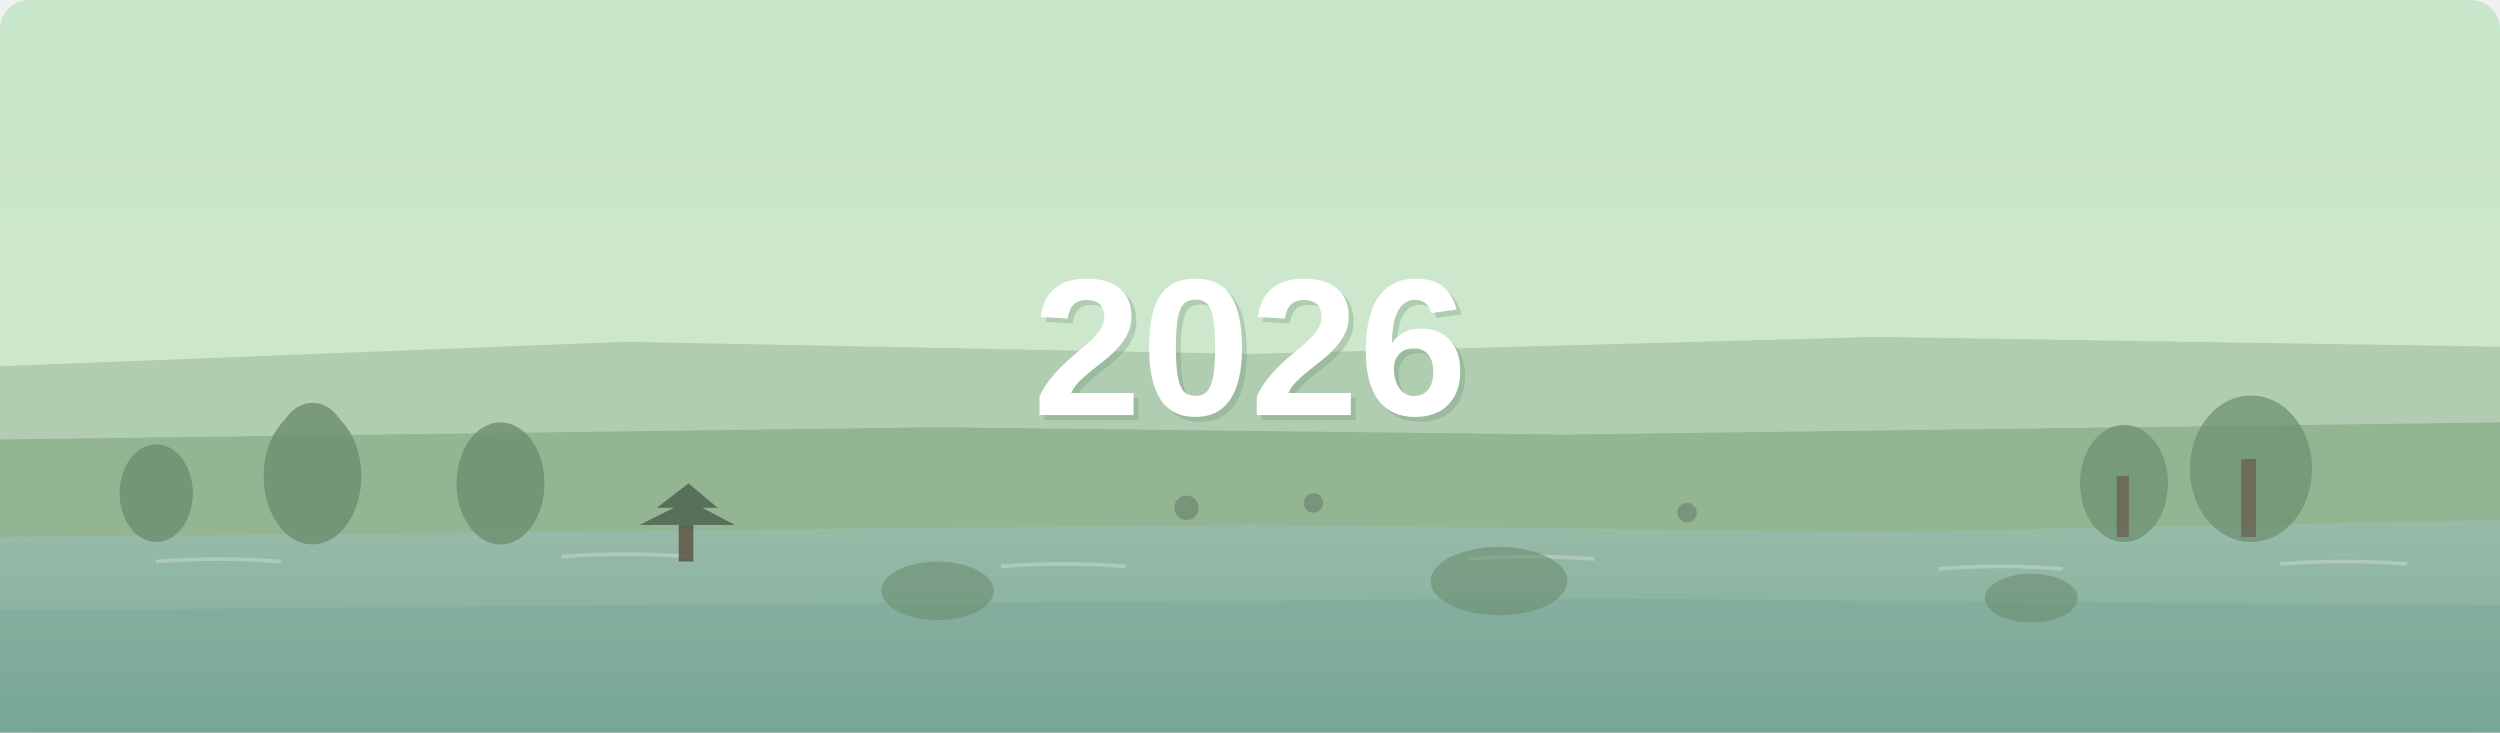
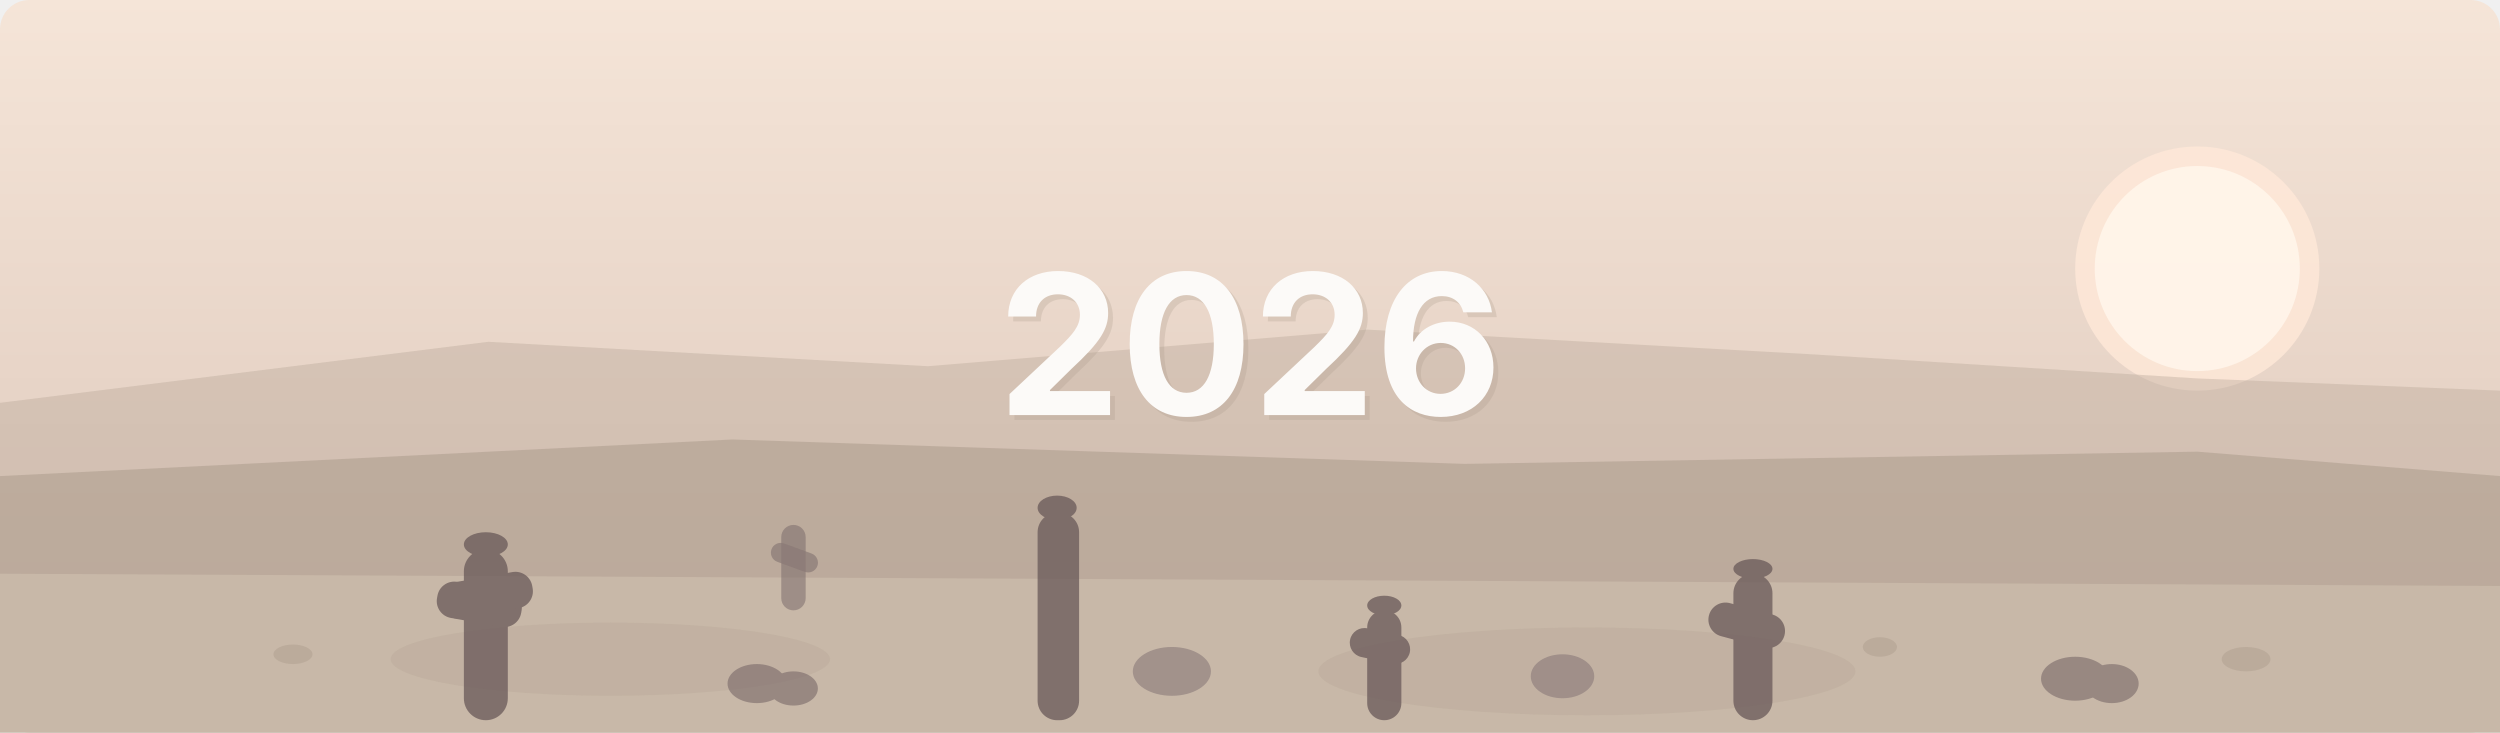
<svg xmlns="http://www.w3.org/2000/svg" viewBox="0 0 1024 300">
  <defs>
    <linearGradient id="sky-2026" x1="0%" y1="0%" x2="0%" y2="100%">
-       <stop offset="0%" style="stop-color:#C8E6C9;stop-opacity:1" />
-       <stop offset="100%" style="stop-color:#D4E8D0;stop-opacity:1" />
-     </linearGradient>
-     <linearGradient id="water-2026" x1="0%" y1="0%" x2="0%" y2="100%">
-       <stop offset="0%" style="stop-color:#9BBFB7;stop-opacity:0.6" />
-       <stop offset="100%" style="stop-color:#6FA396;stop-opacity:0.8" />
+       <stop offset="0%" style="stop-color:#F5E5D8;stop-opacity:1" />
+       <stop offset="50%" style="stop-color:#E8D5C8;stop-opacity:1" />
+       <stop offset="100%" style="stop-color:#D8C5B8;stop-opacity:1" />
    </linearGradient>
  </defs>
  <rect width="1024" height="300" fill="url(#sky-2026)" rx="12" />
-   <path d="M 0 150 L 256 140 L 512 145 L 768 138 L 1024 142 L 1024 300 L 0 300 Z" fill="#82A686" opacity="0.4" />
-   <path d="M 0 180 L 384 175 L 640 178 L 1024 173 L 1024 300 L 0 300 Z" fill="#7FA57D" opacity="0.6" />
-   <path d="M 0 220 L 512 215 L 768 218 L 1024 213 L 1024 300 L 0 300 Z" fill="url(#water-2026)" />
-   <path d="M 0 250 L 640 245 L 1024 248 L 1024 300 L 0 300 Z" fill="#78A596" opacity="0.4" />
-   <g opacity="0.3" stroke="#EDF5EA" stroke-width="1.5" fill="none">
-     <path d="M 64 230 Q 90 228 115 230" />
-     <path d="M 230 228 Q 256 226 282 228" />
-     <path d="M 410 232 Q 435 230 461 232" />
-     <path d="M 602 229 Q 627 227 653 229" />
-     <path d="M 794 233 Q 819 231 845 233" />
-     <path d="M 934 231 Q 960 229 986 231" />
+   <circle cx="900" cy="110" r="50" fill="#FFE8D8" opacity="0.8" />
+   <circle cx="900" cy="110" r="42" fill="#FFF5EA" opacity="0.9" />
+   <path d="M 0 165 L 200 140 L 380 150 L 560 135 L 740 145 L 900 155 L 1024 160 L 1024 300 L 0 300 Z" fill="#B8A898" opacity="0.4" />
+   <path d="M 0 195 L 300 180 L 600 190 L 900 185 L 1024 195 L 1024 300 L 0 300 Z" fill="#A89888" opacity="0.5" />
+   <path d="M 0 235 L 1024 240 L 1024 300 L 0 300 Z" fill="#C8B8A8" />
+   <ellipse cx="250" cy="270" rx="90" ry="15" fill="#B8A898" opacity="0.4" />
+   <ellipse cx="650" cy="275" rx="110" ry="18" fill="#B8A898" opacity="0.4" />
+   <g opacity="0.75">
+     <rect x="190" y="225" width="18" height="70" rx="9" fill="#685858" />
+     <rect x="172" y="245" width="15" height="35" rx="7" fill="#685858" transform="rotate(-80 179 245)" />
+     <rect x="211" y="240" width="15" height="38" rx="7" fill="#685858" transform="rotate(80 218 240)" />
+     <ellipse cx="199" cy="223" rx="9" ry="5" fill="#685858" />
+     <rect x="710" y="235" width="16" height="60" rx="8" fill="#685858" />
+     <rect x="693" y="252" width="14" height="32" rx="7" fill="#685858" transform="rotate(-75 700 252)" />
+     <ellipse cx="718" cy="233" rx="8" ry="4" fill="#685858" />
+     <rect x="425" y="210" width="17" height="85" rx="8" fill="#685858" />
+     <ellipse cx="433" cy="208" rx="8" ry="5" fill="#685858" />
+     <rect x="560" y="250" width="14" height="45" rx="7" fill="#685858" />
+     <rect x="547" y="262" width="12" height="25" rx="6" fill="#685858" transform="rotate(-78 553 262)" />
+     <ellipse cx="567" cy="248" rx="7" ry="4" fill="#685858" />
+     <rect x="320" y="215" width="10" height="35" rx="5" fill="#786868" opacity="0.7" />
+     <rect x="312" y="225" width="8" height="20" rx="4" fill="#786868" opacity="0.7" transform="rotate(-70 316 225)" />
  </g>
  <g opacity="0.6">
-     <ellipse cx="384" cy="242" rx="23" ry="12" fill="#6B8E6F" />
-     <ellipse cx="614" cy="238" rx="28" ry="14" fill="#6B8E6F" />
-     <ellipse cx="832" cy="245" rx="19" ry="10" fill="#6B8E6F" />
+     <ellipse cx="310" cy="280" rx="12" ry="8" fill="#786868" />
+     <ellipse cx="325" cy="282" rx="10" ry="7" fill="#786868" />
+     <ellipse cx="850" cy="278" rx="14" ry="9" fill="#786868" />
+     <ellipse cx="865" cy="280" rx="11" ry="8" fill="#786868" />
+     <ellipse cx="480" cy="275" rx="16" ry="10" fill="#887878" />
+     <ellipse cx="640" cy="277" rx="13" ry="9" fill="#887878" />
  </g>
-   <g opacity="0.8">
-     <rect x="124" y="185" width="6" height="35" fill="#5D4E3F" />
-     <ellipse cx="128" cy="195" rx="20" ry="28" fill="#6B8E6F" />
-     <ellipse cx="128" cy="185" rx="15" ry="20" fill="#6B8E6F" />
-     <rect x="201" y="190" width="6" height="30" fill="#5D4E3F" />
-     <ellipse cx="205" cy="198" rx="18" ry="25" fill="#6B8E6F" />
-     <rect x="60" y="195" width="5" height="25" fill="#5D4E3F" />
-     <ellipse cx="64" cy="202" rx="15" ry="20" fill="#6B8E6F" />
-     <polygon points="282,205 262,215 301,215" fill="#4A5E4C" />
-     <polygon points="282,198 269,208 294,208" fill="#4A5E4C" />
-     <rect x="278" y="215" width="6" height="15" fill="#5D4E3F" />
+   <g opacity="0.4">
+     <ellipse cx="120" cy="268" rx="8" ry="4" fill="#A89888" />
+     <ellipse cx="920" cy="270" rx="10" ry="5" fill="#A89888" />
+     <ellipse cx="770" cy="265" rx="7" ry="4" fill="#A89888" />
  </g>
-   <g opacity="0.7">
-     <ellipse cx="922" cy="192" rx="25" ry="30" fill="#6B8E6F" />
-     <rect x="918" y="188" width="6" height="32" fill="#5D4E3F" />
-     <ellipse cx="870" cy="198" rx="18" ry="24" fill="#6B8E6F" />
-     <rect x="867" y="195" width="5" height="25" fill="#5D4E3F" />
-   </g>
-   <g opacity="0.5">
-     <circle cx="486" cy="208" r="5" fill="#5E7361" />
-     <circle cx="691" cy="210" r="4" fill="#5E7361" />
-     <circle cx="538" cy="206" r="4" fill="#5E7361" />
-   </g>
-   <text x="514" y="172" font-family="Arial, sans-serif" font-size="80" font-weight="bold" fill="#6B8E6F" text-anchor="middle" opacity="0.3">2026</text>
-   <text x="512" y="170" font-family="Arial, sans-serif" font-size="80" font-weight="bold" fill="white" text-anchor="middle">2026</text>
+   <text x="514" y="172" font-family="system-ui, -apple-system, sans-serif" font-size="80" font-weight="700" fill="#A89888" text-anchor="middle" opacity="0.25">2026</text>
+   <text x="512" y="170" font-family="system-ui, -apple-system, sans-serif" font-size="80" font-weight="700" fill="#FCFAF8" text-anchor="middle">2026</text>
</svg>
